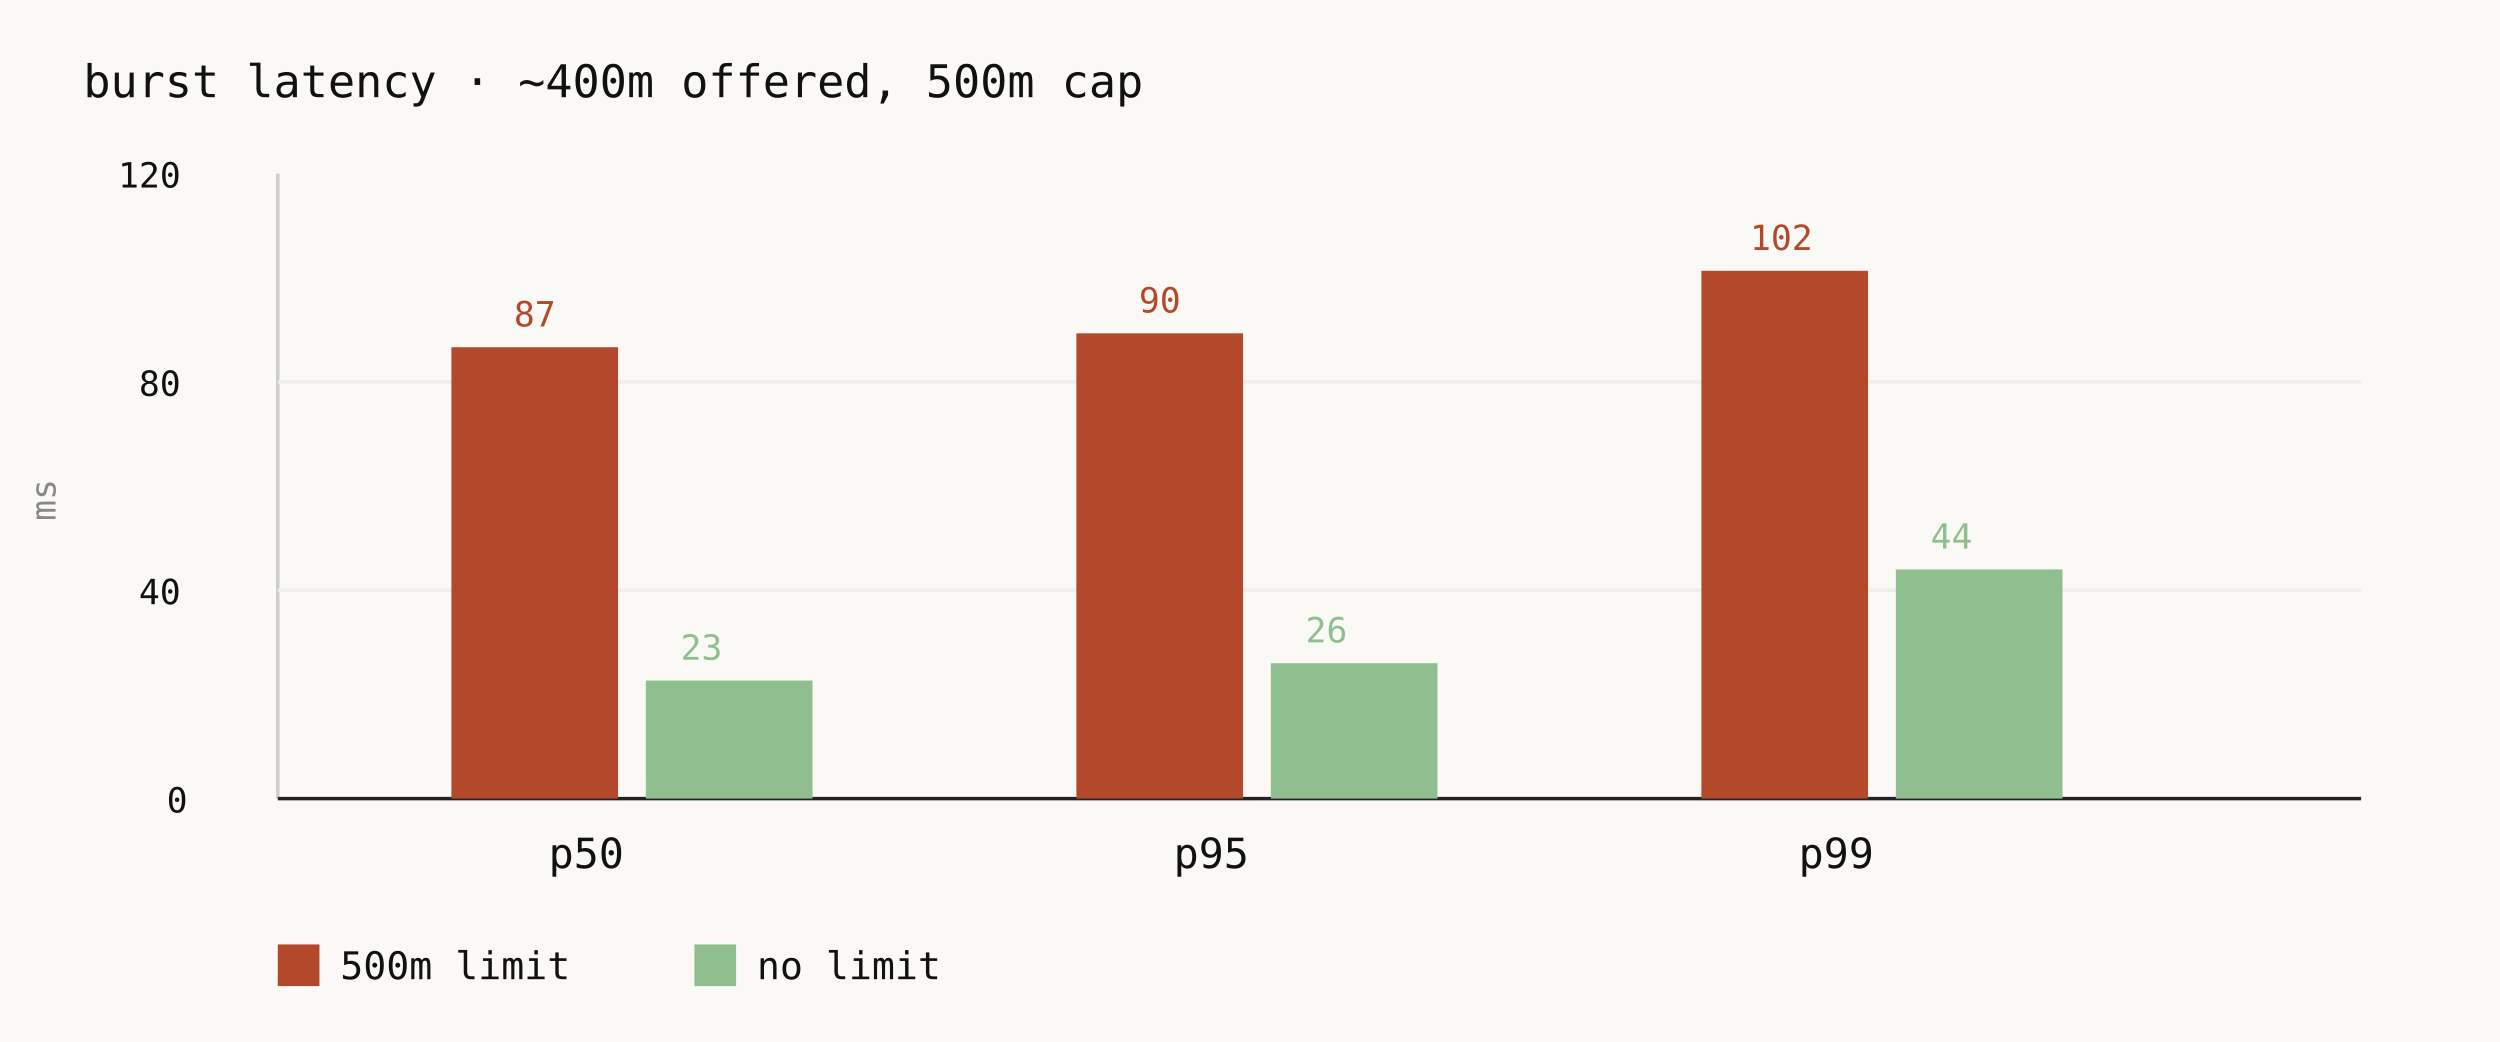
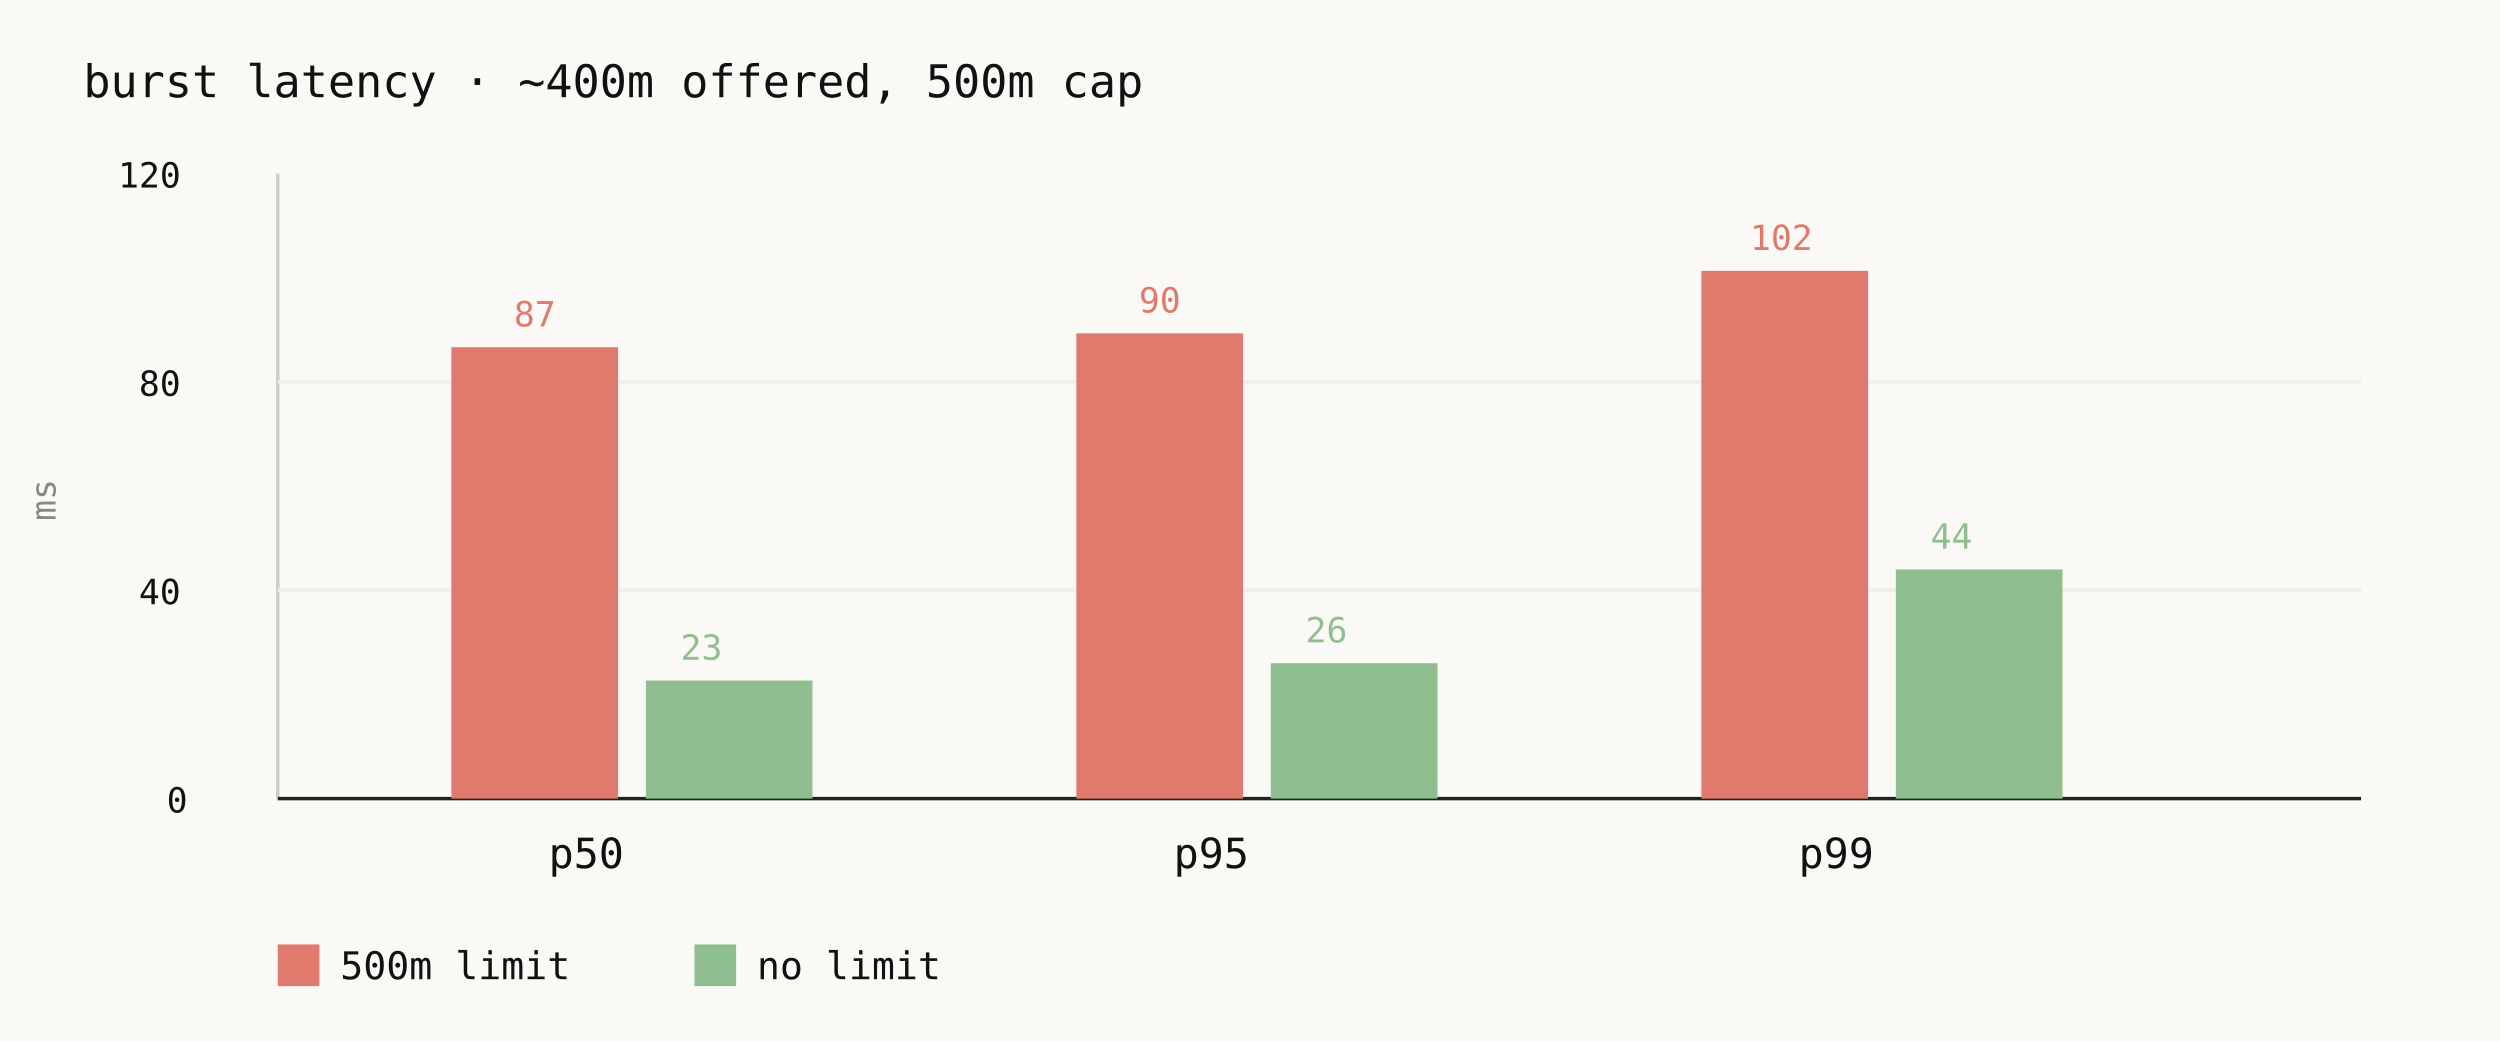
<svg xmlns="http://www.w3.org/2000/svg" width="720" height="300" viewBox="0 0 720 300">
  <rect width="720" height="300" fill="#faf9f6" />
  <text x="24" y="28" font-family="ui-monospace, SFMono-Regular, Menlo, monospace" font-size="13" fill="#111111">burst latency  ·  ~400m offered, 500m cap</text>
  <line x1="80" y1="50" x2="80" y2="230" stroke="#ccc" />
  <line x1="80" y1="230" x2="680" y2="230" stroke="#222" />
  <text x="48" y="234" font-family="ui-monospace, SFMono-Regular, Menlo, monospace" font-size="10" fill="#111111">0</text>
  <text x="40" y="174" font-family="ui-monospace, SFMono-Regular, Menlo, monospace" font-size="10" fill="#111111">40</text>
  <line x1="80" y1="170" x2="680" y2="170" stroke="#eee" />
  <text x="40" y="114" font-family="ui-monospace, SFMono-Regular, Menlo, monospace" font-size="10" fill="#111111">80</text>
  <line x1="80" y1="110" x2="680" y2="110" stroke="#eee" />
  <text x="34" y="54" font-family="ui-monospace, SFMono-Regular, Menlo, monospace" font-size="10" fill="#111111">120</text>
  <text x="16" y="150" font-family="ui-monospace, SFMono-Regular, Menlo, monospace" font-size="10" fill="#888" transform="rotate(-90 16 150)">ms</text>
-   <rect x="130" y="100" width="48" height="130" fill="#b4482a" />
+   <rect x="130" y="100" width="48" height="130" fill="#e07a6c" />
  <rect x="186" y="196" width="48" height="34" fill="#8fbf8f" />
-   <text x="148" y="94" font-family="ui-monospace, SFMono-Regular, Menlo, monospace" font-size="10" fill="#b4482a">87</text>
+   <text x="148" y="94" font-family="ui-monospace, SFMono-Regular, Menlo, monospace" font-size="10" fill="#e07a6c">87</text>
  <text x="196" y="190" font-family="ui-monospace, SFMono-Regular, Menlo, monospace" font-size="10" fill="#8fbf8f">23</text>
  <text x="158" y="250" font-family="ui-monospace, SFMono-Regular, Menlo, monospace" font-size="12" fill="#111111">p50</text>
-   <rect x="310" y="96" width="48" height="134" fill="#b4482a" />
+   <rect x="310" y="96" width="48" height="134" fill="#e07a6c" />
  <rect x="366" y="191" width="48" height="39" fill="#8fbf8f" />
-   <text x="328" y="90" font-family="ui-monospace, SFMono-Regular, Menlo, monospace" font-size="10" fill="#b4482a">90</text>
+   <text x="328" y="90" font-family="ui-monospace, SFMono-Regular, Menlo, monospace" font-size="10" fill="#e07a6c">90</text>
  <text x="376" y="185" font-family="ui-monospace, SFMono-Regular, Menlo, monospace" font-size="10" fill="#8fbf8f">26</text>
  <text x="338" y="250" font-family="ui-monospace, SFMono-Regular, Menlo, monospace" font-size="12" fill="#111111">p95</text>
-   <rect x="490" y="78" width="48" height="152" fill="#b4482a" />
+   <rect x="490" y="78" width="48" height="152" fill="#e07a6c" />
  <rect x="546" y="164" width="48" height="66" fill="#8fbf8f" />
-   <text x="504" y="72" font-family="ui-monospace, SFMono-Regular, Menlo, monospace" font-size="10" fill="#b4482a">102</text>
+   <text x="504" y="72" font-family="ui-monospace, SFMono-Regular, Menlo, monospace" font-size="10" fill="#e07a6c">102</text>
  <text x="556" y="158" font-family="ui-monospace, SFMono-Regular, Menlo, monospace" font-size="10" fill="#8fbf8f">44</text>
  <text x="518" y="250" font-family="ui-monospace, SFMono-Regular, Menlo, monospace" font-size="12" fill="#111111">p99</text>
-   <rect x="80" y="272" width="12" height="12" fill="#b4482a" />
+   <rect x="80" y="272" width="12" height="12" fill="#e07a6c" />
  <text x="98" y="282" font-family="ui-monospace, SFMono-Regular, Menlo, monospace" font-size="11" fill="#111111">500m limit</text>
  <rect x="200" y="272" width="12" height="12" fill="#8fbf8f" />
  <text x="218" y="282" font-family="ui-monospace, SFMono-Regular, Menlo, monospace" font-size="11" fill="#111111">no limit</text>
</svg>
